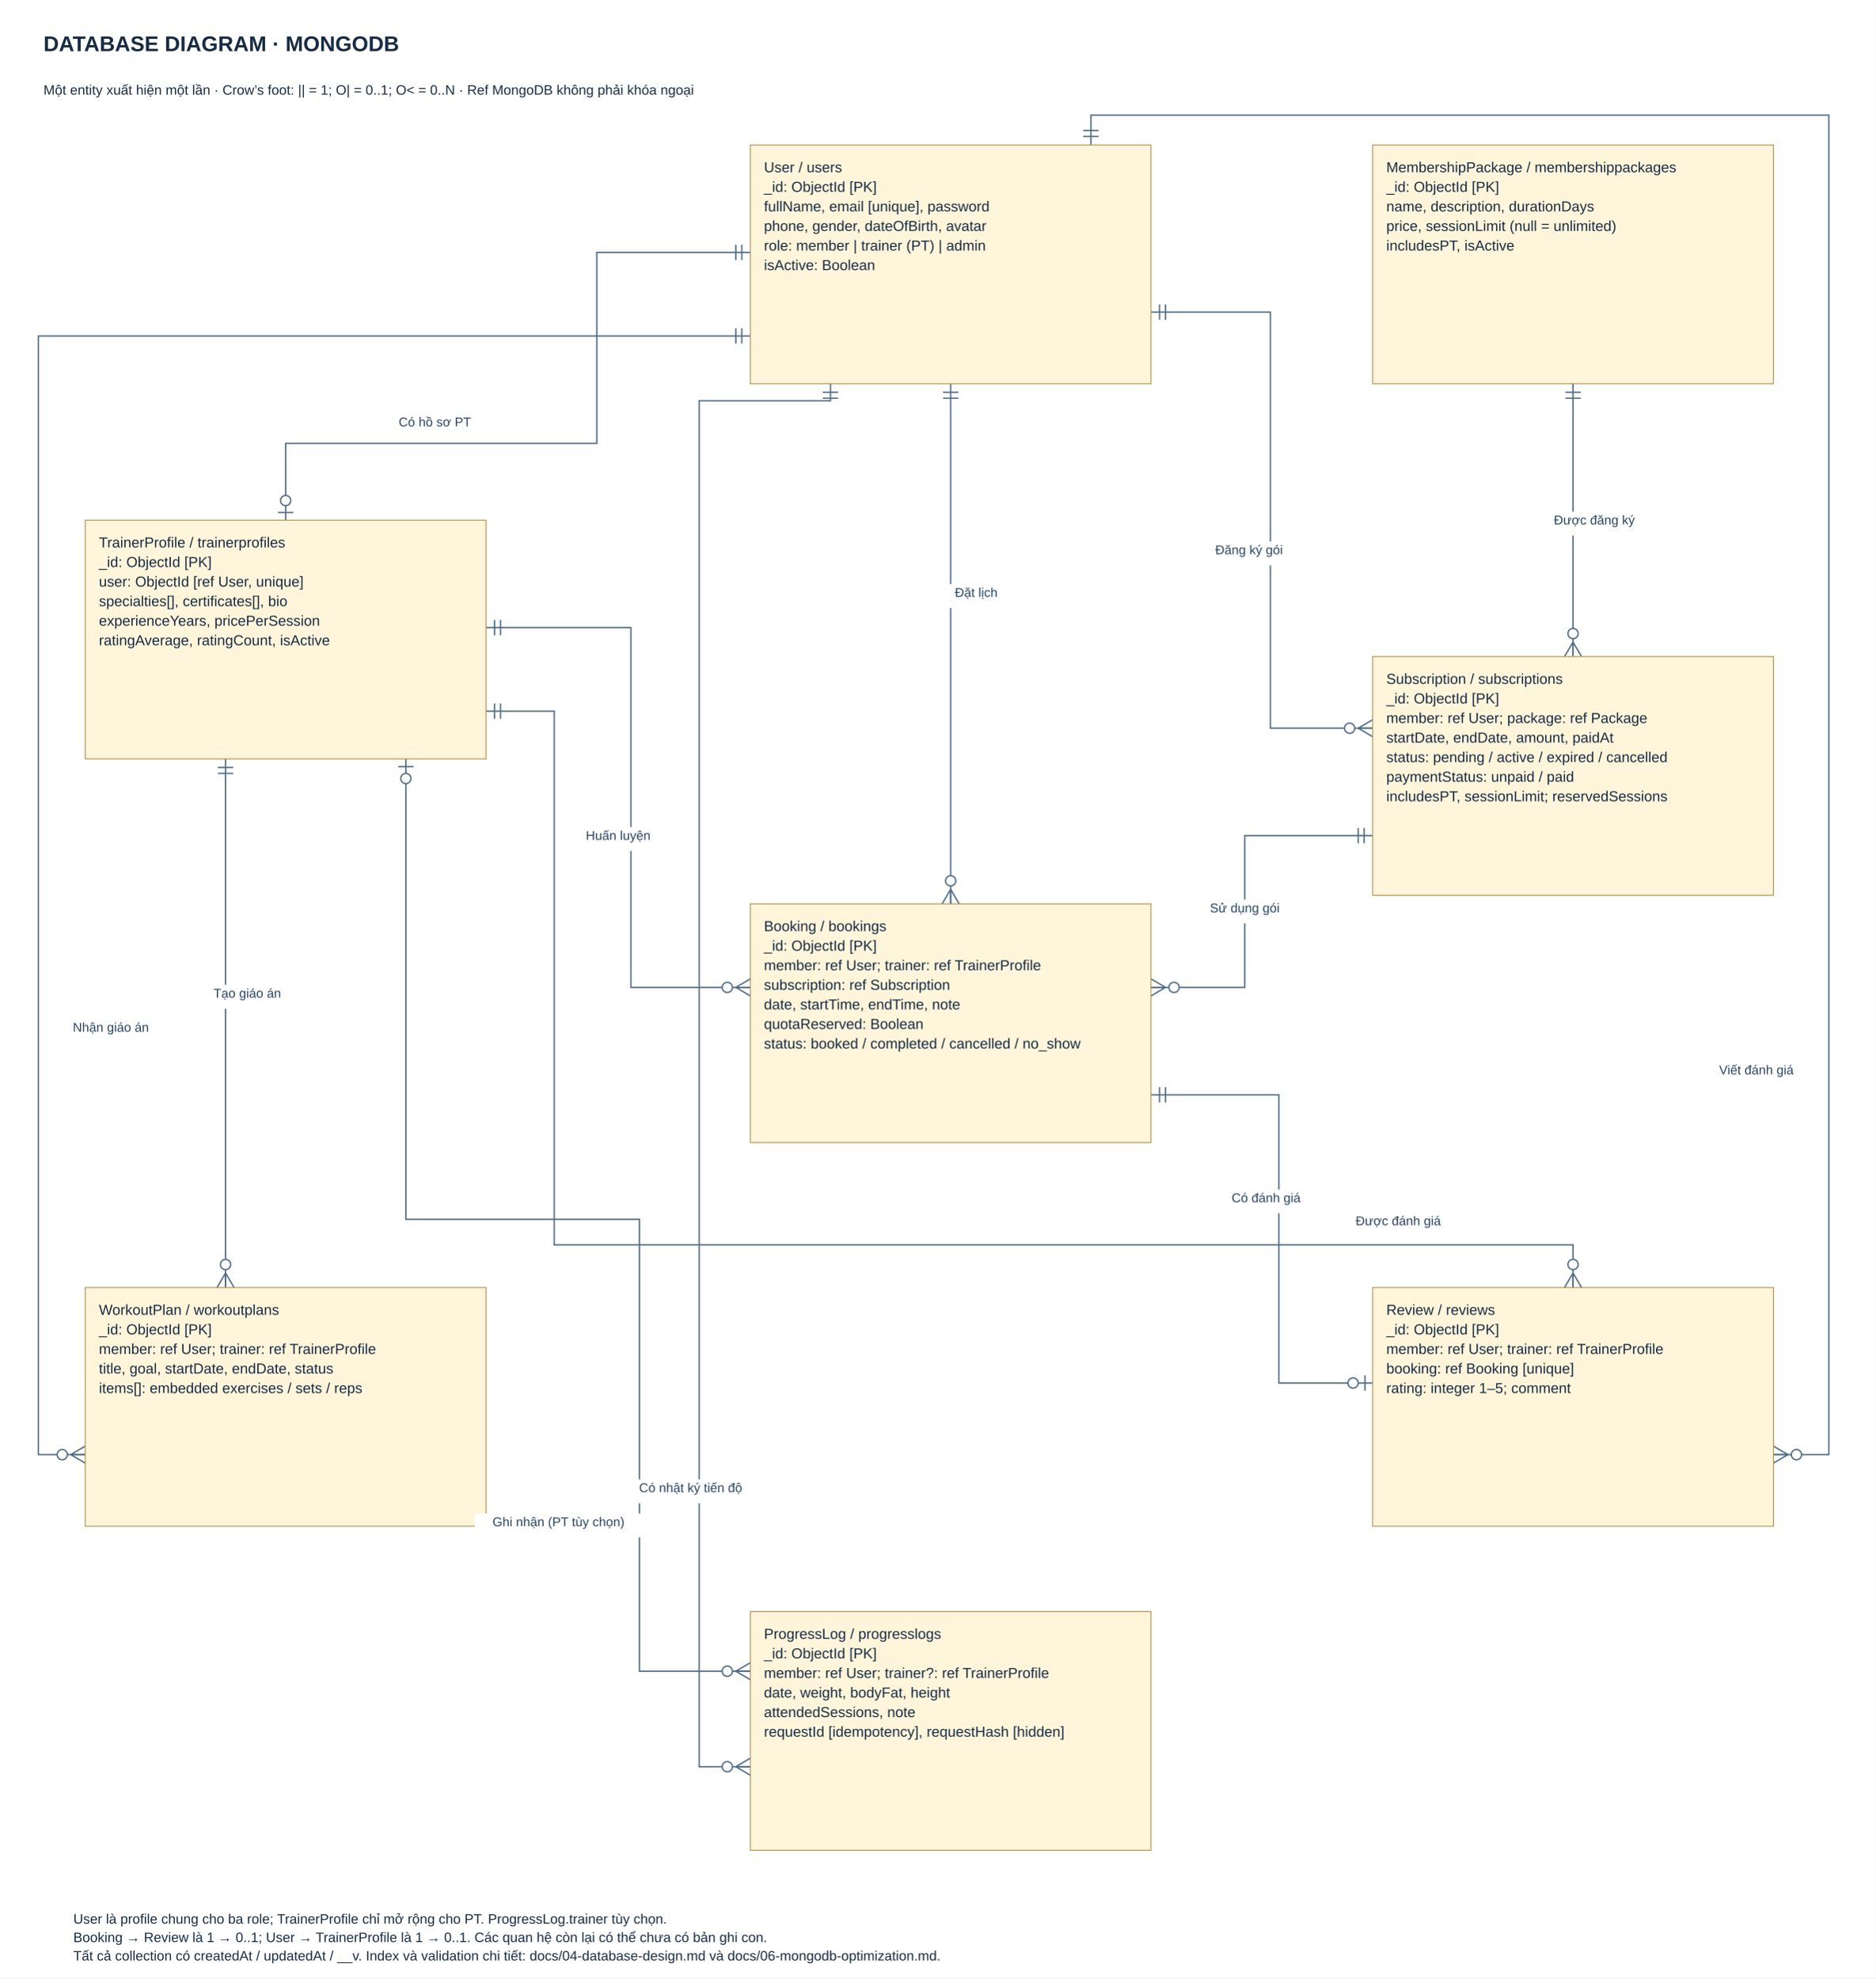
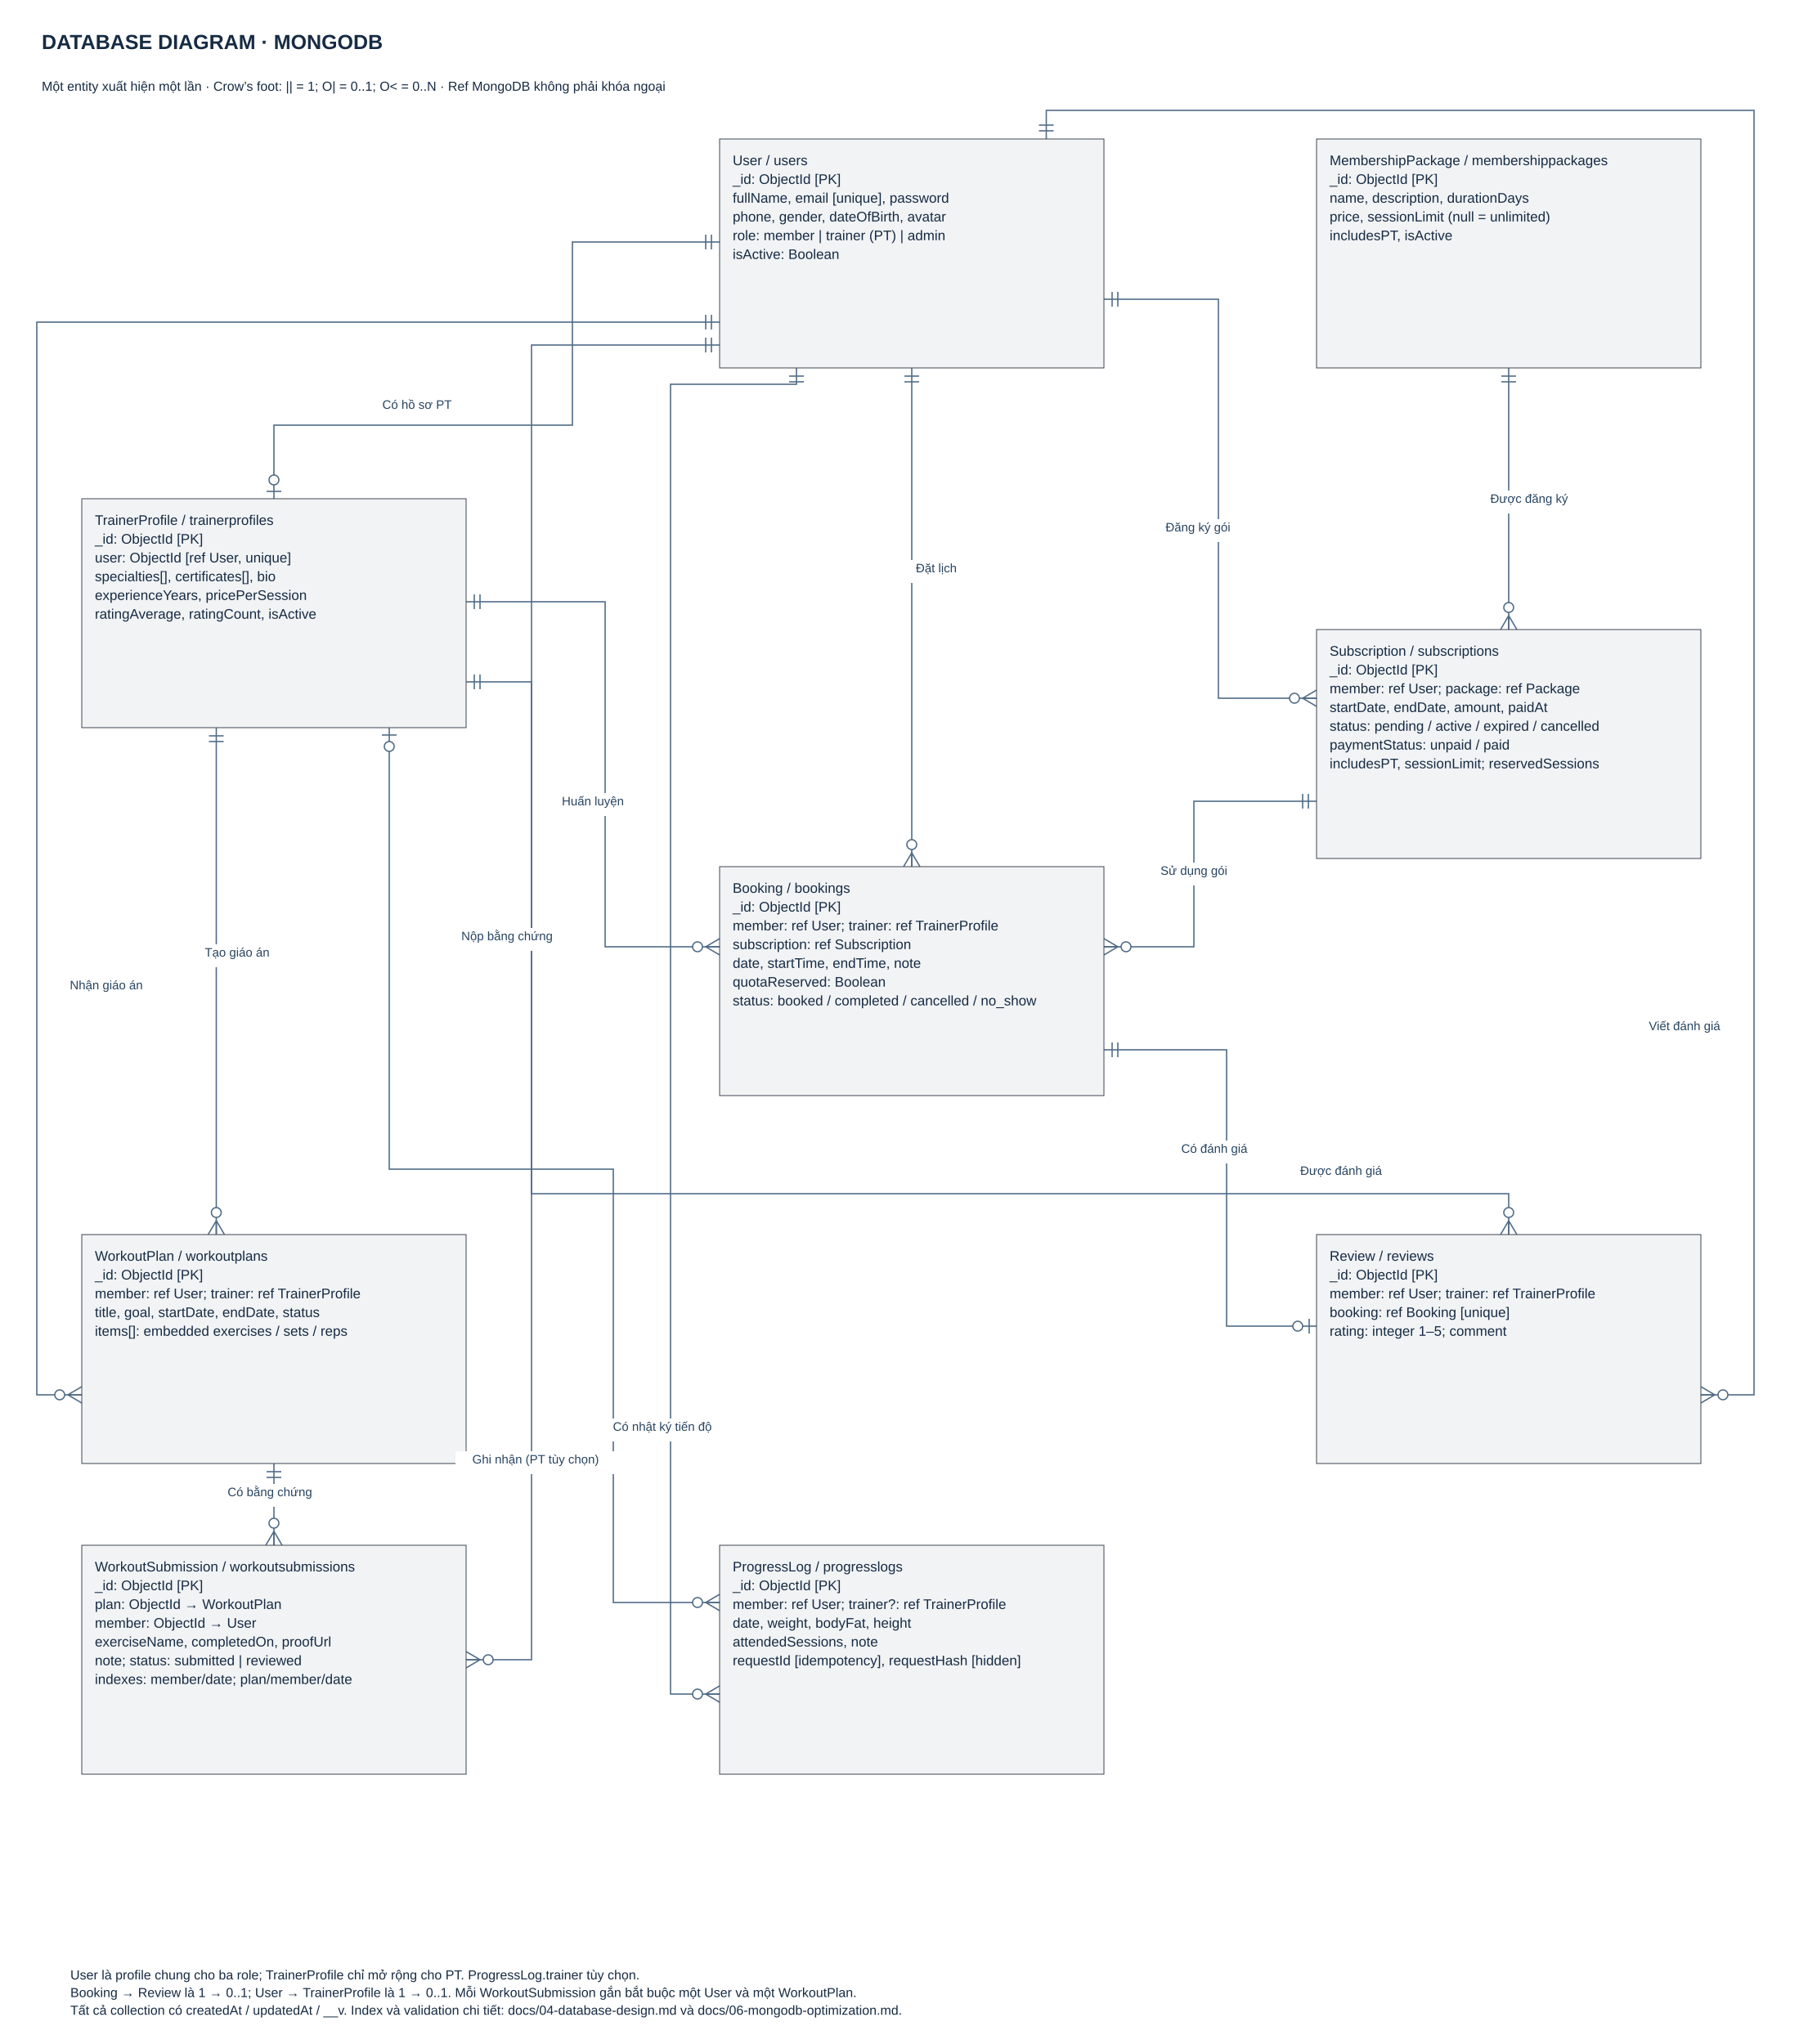
- <svg xmlns="http://www.w3.org/2000/svg" width="2200" height="2320" viewBox="0 0 2200 2320">
+ <svg xmlns="http://www.w3.org/2000/svg" width="2200" height="2500" viewBox="0 0 2200 2500">
  <rect width="100%" height="100%" fill="white" />
  <path d="M880,296 L700,296 L700,520 L335,520 L335,610" fill="none" stroke="#506b86" stroke-width="1.6" />
  <g transform="translate(335,610) rotate(90)" stroke="#506b86" stroke-width="1.6" fill="none">
    <path d="M-9,-9 V9" />
    <circle cx="-23" cy="0" r="6" fill="white" />
  </g>
  <g transform="translate(880,296) rotate(0)" stroke="#506b86" stroke-width="1.6" fill="none">
    <path d="M-10,-9 V9 M-17,-9 V9" />
  </g>
  <path d="M1350,366 L1490,366 L1490,854 L1610,854" fill="none" stroke="#506b86" stroke-width="1.6" />
  <g transform="translate(1610,854) rotate(0)" stroke="#506b86" stroke-width="1.6" fill="none">
    <path d="M0,-10 L-17,0 L0,10 M-17,0 H0" />
    <circle cx="-27" cy="0" r="6" fill="white" />
  </g>
  <g transform="translate(1350,366) rotate(180)" stroke="#506b86" stroke-width="1.6" fill="none">
    <path d="M-10,-9 V9 M-17,-9 V9" />
  </g>
  <path d="M1845,450 L1845,770" fill="none" stroke="#506b86" stroke-width="1.6" />
  <g transform="translate(1845,770) rotate(90)" stroke="#506b86" stroke-width="1.6" fill="none">
    <path d="M0,-10 L-17,0 L0,10 M-17,0 H0" />
    <circle cx="-27" cy="0" r="6" fill="white" />
  </g>
  <g transform="translate(1845,450) rotate(-90)" stroke="#506b86" stroke-width="1.6" fill="none">
    <path d="M-10,-9 V9 M-17,-9 V9" />
  </g>
  <path d="M1115,450 L1115,1060" fill="none" stroke="#506b86" stroke-width="1.6" />
  <g transform="translate(1115,1060) rotate(90)" stroke="#506b86" stroke-width="1.6" fill="none">
    <path d="M0,-10 L-17,0 L0,10 M-17,0 H0" />
    <circle cx="-27" cy="0" r="6" fill="white" />
  </g>
  <g transform="translate(1115,450) rotate(-90)" stroke="#506b86" stroke-width="1.6" fill="none">
    <path d="M-10,-9 V9 M-17,-9 V9" />
  </g>
  <path d="M570,736 L740,736 L740,1158 L880,1158" fill="none" stroke="#506b86" stroke-width="1.6" />
  <g transform="translate(880,1158) rotate(0)" stroke="#506b86" stroke-width="1.6" fill="none">
    <path d="M0,-10 L-17,0 L0,10 M-17,0 H0" />
    <circle cx="-27" cy="0" r="6" fill="white" />
  </g>
  <g transform="translate(570,736) rotate(180)" stroke="#506b86" stroke-width="1.6" fill="none">
    <path d="M-10,-9 V9 M-17,-9 V9" />
  </g>
  <path d="M1610,980 L1460,980 L1460,1158 L1350,1158" fill="none" stroke="#506b86" stroke-width="1.6" />
  <g transform="translate(1350,1158) rotate(180)" stroke="#506b86" stroke-width="1.6" fill="none">
    <path d="M0,-10 L-17,0 L0,10 M-17,0 H0" />
    <circle cx="-27" cy="0" r="6" fill="white" />
  </g>
  <g transform="translate(1610,980) rotate(0)" stroke="#506b86" stroke-width="1.6" fill="none">
    <path d="M-10,-9 V9 M-17,-9 V9" />
  </g>
  <path d="M880,394 L45,394 L45,1706 L100,1706" fill="none" stroke="#506b86" stroke-width="1.6" />
  <g transform="translate(100,1706) rotate(0)" stroke="#506b86" stroke-width="1.6" fill="none">
    <path d="M0,-10 L-17,0 L0,10 M-17,0 H0" />
    <circle cx="-27" cy="0" r="6" fill="white" />
  </g>
  <g transform="translate(880,394) rotate(0)" stroke="#506b86" stroke-width="1.6" fill="none">
    <path d="M-10,-9 V9 M-17,-9 V9" />
  </g>
  <path d="M264.5,890 L264.5,1510" fill="none" stroke="#506b86" stroke-width="1.6" />
  <g transform="translate(264.5,1510) rotate(90)" stroke="#506b86" stroke-width="1.6" fill="none">
    <path d="M0,-10 L-17,0 L0,10 M-17,0 H0" />
    <circle cx="-27" cy="0" r="6" fill="white" />
  </g>
  <g transform="translate(264.5,890) rotate(-90)" stroke="#506b86" stroke-width="1.6" fill="none">
    <path d="M-10,-9 V9 M-17,-9 V9" />
  </g>
+   <path d="M335,1790 L335,1890" fill="none" stroke="#506b86" stroke-width="1.6" />
+   <g transform="translate(335,1890) rotate(90)" stroke="#506b86" stroke-width="1.6" fill="none">
+     <path d="M0,-10 L-17,0 L0,10 M-17,0 H0" />
+     <circle cx="-27" cy="0" r="6" fill="white" />
+   </g>
+   <g transform="translate(335,1790) rotate(-90)" stroke="#506b86" stroke-width="1.6" fill="none">
+     <path d="M-10,-9 V9 M-17,-9 V9" />
+   </g>
+   <path d="M880,422 L650,422 L650,2030 L570,2030" fill="none" stroke="#506b86" stroke-width="1.6" />
+   <g transform="translate(570,2030) rotate(180)" stroke="#506b86" stroke-width="1.6" fill="none">
+     <path d="M0,-10 L-17,0 L0,10 M-17,0 H0" />
+     <circle cx="-27" cy="0" r="6" fill="white" />
+   </g>
+   <g transform="translate(880,422) rotate(0)" stroke="#506b86" stroke-width="1.6" fill="none">
+     <path d="M-10,-9 V9 M-17,-9 V9" />
+   </g>
  <path d="M974,450 L974,470 L820,470 L820,2072 L880,2072" fill="none" stroke="#506b86" stroke-width="1.6" />
  <g transform="translate(880,2072) rotate(0)" stroke="#506b86" stroke-width="1.6" fill="none">
    <path d="M0,-10 L-17,0 L0,10 M-17,0 H0" />
    <circle cx="-27" cy="0" r="6" fill="white" />
  </g>
  <g transform="translate(974,450) rotate(-90)" stroke="#506b86" stroke-width="1.6" fill="none">
    <path d="M-10,-9 V9 M-17,-9 V9" />
  </g>
  <path d="M476,890 L476,1430 L750,1430 L750,1960 L880,1960" fill="none" stroke="#506b86" stroke-width="1.6" />
  <g transform="translate(880,1960) rotate(0)" stroke="#506b86" stroke-width="1.6" fill="none">
    <path d="M0,-10 L-17,0 L0,10 M-17,0 H0" />
    <circle cx="-27" cy="0" r="6" fill="white" />
  </g>
  <g transform="translate(476,890) rotate(-90)" stroke="#506b86" stroke-width="1.6" fill="none">
    <path d="M-9,-9 V9" />
    <circle cx="-23" cy="0" r="6" fill="white" />
  </g>
  <path d="M1350,1284 L1500,1284 L1500,1622 L1610,1622" fill="none" stroke="#506b86" stroke-width="1.6" />
  <g transform="translate(1610,1622) rotate(0)" stroke="#506b86" stroke-width="1.6" fill="none">
    <path d="M-9,-9 V9" />
    <circle cx="-23" cy="0" r="6" fill="white" />
  </g>
  <g transform="translate(1350,1284) rotate(180)" stroke="#506b86" stroke-width="1.6" fill="none">
    <path d="M-10,-9 V9 M-17,-9 V9" />
  </g>
  <path d="M1279.5,170 L1279.5,135 L2145,135 L2145,1706 L2080,1706" fill="none" stroke="#506b86" stroke-width="1.6" />
  <g transform="translate(2080,1706) rotate(180)" stroke="#506b86" stroke-width="1.6" fill="none">
    <path d="M0,-10 L-17,0 L0,10 M-17,0 H0" />
    <circle cx="-27" cy="0" r="6" fill="white" />
  </g>
  <g transform="translate(1279.5,170) rotate(90)" stroke="#506b86" stroke-width="1.6" fill="none">
    <path d="M-10,-9 V9 M-17,-9 V9" />
  </g>
  <path d="M570,834 L650,834 L650,1460 L1845,1460 L1845,1510" fill="none" stroke="#506b86" stroke-width="1.6" />
  <g transform="translate(1845,1510) rotate(90)" stroke="#506b86" stroke-width="1.6" fill="none">
    <path d="M0,-10 L-17,0 L0,10 M-17,0 H0" />
    <circle cx="-27" cy="0" r="6" fill="white" />
  </g>
  <g transform="translate(570,834) rotate(180)" stroke="#506b86" stroke-width="1.6" fill="none">
    <path d="M-10,-9 V9 M-17,-9 V9" />
  </g>
  <text x="51" y="60" text-anchor="start" font-family="Arial, sans-serif" font-size="25" fill="#172b43" font-weight="700">
    <tspan x="51" dy="0">DATABASE DIAGRAM · MONGODB</tspan>
  </text>
  <text x="51" y="111" text-anchor="start" font-family="Arial, sans-serif" font-size="16" fill="#172b43">
    <tspan x="51" dy="0">Một entity xuất hiện một lần · Crow’s foot: || = 1; O| = 0..1; O&lt; = 0..N · Ref MongoDB không phải khóa ngoại</tspan>
  </text>
-   <rect x="880" y="170" width="470" height="280" rx="0" fill="#fff5db" stroke="#ac893f" />
+   <rect x="880" y="170" width="470" height="280" rx="0" fill="#f1f3f5" stroke="#3f4852" />
  <text x="896" y="202" text-anchor="start" font-family="Arial, sans-serif" font-size="17" fill="#172b43">
    <tspan x="896" dy="0">User / users</tspan>
    <tspan x="896" dy="22.95">_id: ObjectId [PK]</tspan>
    <tspan x="896" dy="22.95">fullName, email [unique], password</tspan>
    <tspan x="896" dy="22.95">phone, gender, dateOfBirth, avatar</tspan>
    <tspan x="896" dy="22.95">role: member | trainer (PT) | admin</tspan>
    <tspan x="896" dy="22.95">isActive: Boolean</tspan>
  </text>
-   <rect x="100" y="610" width="470" height="280" rx="0" fill="#fff5db" stroke="#ac893f" />
+   <rect x="100" y="610" width="470" height="280" rx="0" fill="#f1f3f5" stroke="#3f4852" />
  <text x="116" y="642" text-anchor="start" font-family="Arial, sans-serif" font-size="17" fill="#172b43">
    <tspan x="116" dy="0">TrainerProfile / trainerprofiles</tspan>
    <tspan x="116" dy="22.95">_id: ObjectId [PK]</tspan>
    <tspan x="116" dy="22.95">user: ObjectId [ref User, unique]</tspan>
    <tspan x="116" dy="22.95">specialties[], certificates[], bio</tspan>
    <tspan x="116" dy="22.95">experienceYears, pricePerSession</tspan>
    <tspan x="116" dy="22.95">ratingAverage, ratingCount, isActive</tspan>
  </text>
-   <rect x="1610" y="170" width="470" height="280" rx="0" fill="#fff5db" stroke="#ac893f" />
+   <rect x="1610" y="170" width="470" height="280" rx="0" fill="#f1f3f5" stroke="#3f4852" />
  <text x="1626" y="202" text-anchor="start" font-family="Arial, sans-serif" font-size="17" fill="#172b43">
    <tspan x="1626" dy="0">MembershipPackage / membershippackages</tspan>
    <tspan x="1626" dy="22.95">_id: ObjectId [PK]</tspan>
    <tspan x="1626" dy="22.95">name, description, durationDays</tspan>
    <tspan x="1626" dy="22.95">price, sessionLimit (null = unlimited)</tspan>
    <tspan x="1626" dy="22.95">includesPT, isActive</tspan>
  </text>
-   <rect x="1610" y="770" width="470" height="280" rx="0" fill="#fff5db" stroke="#ac893f" />
+   <rect x="1610" y="770" width="470" height="280" rx="0" fill="#f1f3f5" stroke="#3f4852" />
  <text x="1626" y="802" text-anchor="start" font-family="Arial, sans-serif" font-size="17" fill="#172b43">
    <tspan x="1626" dy="0">Subscription / subscriptions</tspan>
    <tspan x="1626" dy="22.95">_id: ObjectId [PK]</tspan>
    <tspan x="1626" dy="22.95">member: ref User; package: ref Package</tspan>
    <tspan x="1626" dy="22.95">startDate, endDate, amount, paidAt</tspan>
    <tspan x="1626" dy="22.95">status: pending / active / expired / cancelled</tspan>
    <tspan x="1626" dy="22.95">paymentStatus: unpaid / paid</tspan>
    <tspan x="1626" dy="22.95">includesPT, sessionLimit; reservedSessions</tspan>
  </text>
-   <rect x="880" y="1060" width="470" height="280" rx="0" fill="#fff5db" stroke="#ac893f" />
+   <rect x="880" y="1060" width="470" height="280" rx="0" fill="#f1f3f5" stroke="#3f4852" />
  <text x="896" y="1092" text-anchor="start" font-family="Arial, sans-serif" font-size="17" fill="#172b43">
    <tspan x="896" dy="0">Booking / bookings</tspan>
    <tspan x="896" dy="22.95">_id: ObjectId [PK]</tspan>
    <tspan x="896" dy="22.95">member: ref User; trainer: ref TrainerProfile</tspan>
    <tspan x="896" dy="22.95">subscription: ref Subscription</tspan>
    <tspan x="896" dy="22.95">date, startTime, endTime, note</tspan>
    <tspan x="896" dy="22.95">quotaReserved: Boolean</tspan>
    <tspan x="896" dy="22.95">status: booked / completed / cancelled / no_show</tspan>
  </text>
-   <rect x="100" y="1510" width="470" height="280" rx="0" fill="#fff5db" stroke="#ac893f" />
+   <rect x="100" y="1510" width="470" height="280" rx="0" fill="#f1f3f5" stroke="#3f4852" />
  <text x="116" y="1542" text-anchor="start" font-family="Arial, sans-serif" font-size="17" fill="#172b43">
    <tspan x="116" dy="0">WorkoutPlan / workoutplans</tspan>
    <tspan x="116" dy="22.95">_id: ObjectId [PK]</tspan>
    <tspan x="116" dy="22.95">member: ref User; trainer: ref TrainerProfile</tspan>
    <tspan x="116" dy="22.95">title, goal, startDate, endDate, status</tspan>
    <tspan x="116" dy="22.95">items[]: embedded exercises / sets / reps</tspan>
  </text>
-   <rect x="880" y="1890" width="470" height="280" rx="0" fill="#fff5db" stroke="#ac893f" />
+   <rect x="880" y="1890" width="470" height="280" rx="0" fill="#f1f3f5" stroke="#3f4852" />
  <text x="896" y="1922" text-anchor="start" font-family="Arial, sans-serif" font-size="17" fill="#172b43">
    <tspan x="896" dy="0">ProgressLog / progresslogs</tspan>
    <tspan x="896" dy="22.95">_id: ObjectId [PK]</tspan>
    <tspan x="896" dy="22.95">member: ref User; trainer?: ref TrainerProfile</tspan>
    <tspan x="896" dy="22.95">date, weight, bodyFat, height</tspan>
    <tspan x="896" dy="22.95">attendedSessions, note</tspan>
    <tspan x="896" dy="22.95">requestId [idempotency], requestHash [hidden]</tspan>
  </text>
-   <rect x="1610" y="1510" width="470" height="280" rx="0" fill="#fff5db" stroke="#ac893f" />
+   <rect x="1610" y="1510" width="470" height="280" rx="0" fill="#f1f3f5" stroke="#3f4852" />
  <text x="1626" y="1542" text-anchor="start" font-family="Arial, sans-serif" font-size="17" fill="#172b43">
    <tspan x="1626" dy="0">Review / reviews</tspan>
    <tspan x="1626" dy="22.95">_id: ObjectId [PK]</tspan>
    <tspan x="1626" dy="22.95">member: ref User; trainer: ref TrainerProfile</tspan>
    <tspan x="1626" dy="22.95">booking: ref Booking [unique]</tspan>
    <tspan x="1626" dy="22.95">rating: integer 1–5; comment</tspan>
  </text>
-   <text x="86" y="2256" text-anchor="start" font-family="Arial, sans-serif" font-size="16" fill="#172b43">
+   <rect x="100" y="1890" width="470" height="280" rx="0" fill="#f1f3f5" stroke="#3f4852" />
+   <text x="116" y="1922" text-anchor="start" font-family="Arial, sans-serif" font-size="17" fill="#172b43">
+     <tspan x="116" dy="0">WorkoutSubmission / workoutsubmissions</tspan>
+     <tspan x="116" dy="22.95">_id: ObjectId [PK]</tspan>
+     <tspan x="116" dy="22.95">plan: ObjectId → WorkoutPlan</tspan>
+     <tspan x="116" dy="22.95">member: ObjectId → User</tspan>
+     <tspan x="116" dy="22.95">exerciseName, completedOn, proofUrl</tspan>
+     <tspan x="116" dy="22.95">note; status: submitted | reviewed</tspan>
+     <tspan x="116" dy="22.95">indexes: member/date; plan/member/date</tspan>
+   </text>
+   <text x="86" y="2421" text-anchor="start" font-family="Arial, sans-serif" font-size="16" fill="#172b43">
    <tspan x="86" dy="0">User là profile chung cho ba role; TrainerProfile chỉ mở rộng cho PT. ProgressLog.trainer tùy chọn.</tspan>
-     <tspan x="86" dy="21.6">Booking → Review là 1 → 0..1; User → TrainerProfile là 1 → 0..1. Các quan hệ còn lại có thể chưa có bản ghi con.</tspan>
+     <tspan x="86" dy="21.6">Booking → Review là 1 → 0..1; User → TrainerProfile là 1 → 0..1. Mỗi WorkoutSubmission gắn bắt buộc một User và một WorkoutPlan.</tspan>
    <tspan x="86" dy="21.6">Tất cả collection có createdAt / updatedAt / __v. Index và validation chi tiết: docs/04-database-design.md và docs/06-mongodb-optimization.md.</tspan>
  </text>
  <rect x="456" y="485" width="108" height="28" rx="3" fill="white" />
  <text x="510" y="500" text-anchor="middle" font-family="Arial, sans-serif" font-size="15" fill="#284461">
    <tspan x="510" dy="0">Có hồ sơ PT</tspan>
  </text>
  <rect x="1411" y="635" width="108" height="28" rx="3" fill="white" />
  <text x="1465" y="650" text-anchor="middle" font-family="Arial, sans-serif" font-size="15" fill="#284461">
    <tspan x="1465" dy="0">Đăng ký gói</tspan>
  </text>
  <rect x="1812" y="600" width="116" height="28" rx="3" fill="white" />
  <text x="1870" y="615" text-anchor="middle" font-family="Arial, sans-serif" font-size="15" fill="#284461">
    <tspan x="1870" dy="0">Được đăng ký</tspan>
  </text>
  <rect x="1103" y="685" width="84" height="28" rx="3" fill="white" />
  <text x="1145" y="700" text-anchor="middle" font-family="Arial, sans-serif" font-size="15" fill="#284461">
    <tspan x="1145" dy="0">Đặt lịch</tspan>
  </text>
  <rect x="675" y="970" width="100" height="28" rx="3" fill="white" />
  <text x="725" y="985" text-anchor="middle" font-family="Arial, sans-serif" font-size="15" fill="#284461">
    <tspan x="725" dy="0">Huấn luyện</tspan>
  </text>
  <rect x="1406" y="1055" width="108" height="28" rx="3" fill="white" />
  <text x="1460" y="1070" text-anchor="middle" font-family="Arial, sans-serif" font-size="15" fill="#284461">
    <tspan x="1460" dy="0">Sử dụng gói</tspan>
  </text>
  <rect x="72" y="1195" width="116" height="28" rx="3" fill="white" />
  <text x="130" y="1210" text-anchor="middle" font-family="Arial, sans-serif" font-size="15" fill="#284461">
    <tspan x="130" dy="0">Nhận giáo án</tspan>
  </text>
  <rect x="236" y="1155" width="108" height="28" rx="3" fill="white" />
  <text x="290" y="1170" text-anchor="middle" font-family="Arial, sans-serif" font-size="15" fill="#284461">
    <tspan x="290" dy="0">Tạo giáo án</tspan>
  </text>
+   <rect x="268" y="1815" width="124" height="28" rx="3" fill="white" />
+   <text x="330" y="1830" text-anchor="middle" font-family="Arial, sans-serif" font-size="15" fill="#284461">
+     <tspan x="330" dy="0">Có bằng chứng</tspan>
+   </text>
+   <rect x="554" y="1135" width="132" height="28" rx="3" fill="white" />
+   <text x="620" y="1150" text-anchor="middle" font-family="Arial, sans-serif" font-size="15" fill="#284461">
+     <tspan x="620" dy="0">Nộp bằng chứng</tspan>
+   </text>
  <rect x="728" y="1735" width="164" height="28" rx="3" fill="white" />
  <text x="810" y="1750" text-anchor="middle" font-family="Arial, sans-serif" font-size="15" fill="#284461">
    <tspan x="810" dy="0">Có nhật ký tiến độ</tspan>
  </text>
  <rect x="557" y="1775" width="196" height="28" rx="3" fill="white" />
  <text x="655" y="1790" text-anchor="middle" font-family="Arial, sans-serif" font-size="15" fill="#284461">
    <tspan x="655" dy="0">Ghi nhận (PT tùy chọn)</tspan>
  </text>
  <rect x="1431" y="1395" width="108" height="28" rx="3" fill="white" />
  <text x="1485" y="1410" text-anchor="middle" font-family="Arial, sans-serif" font-size="15" fill="#284461">
    <tspan x="1485" dy="0">Có đánh giá</tspan>
  </text>
  <rect x="1998" y="1245" width="124" height="28" rx="3" fill="white" />
  <text x="2060" y="1260" text-anchor="middle" font-family="Arial, sans-serif" font-size="15" fill="#284461">
    <tspan x="2060" dy="0">Viết đánh giá</tspan>
  </text>
  <rect x="1578" y="1422" width="124" height="28" rx="3" fill="white" />
  <text x="1640" y="1437" text-anchor="middle" font-family="Arial, sans-serif" font-size="15" fill="#284461">
    <tspan x="1640" dy="0">Được đánh giá</tspan>
  </text>
</svg>
